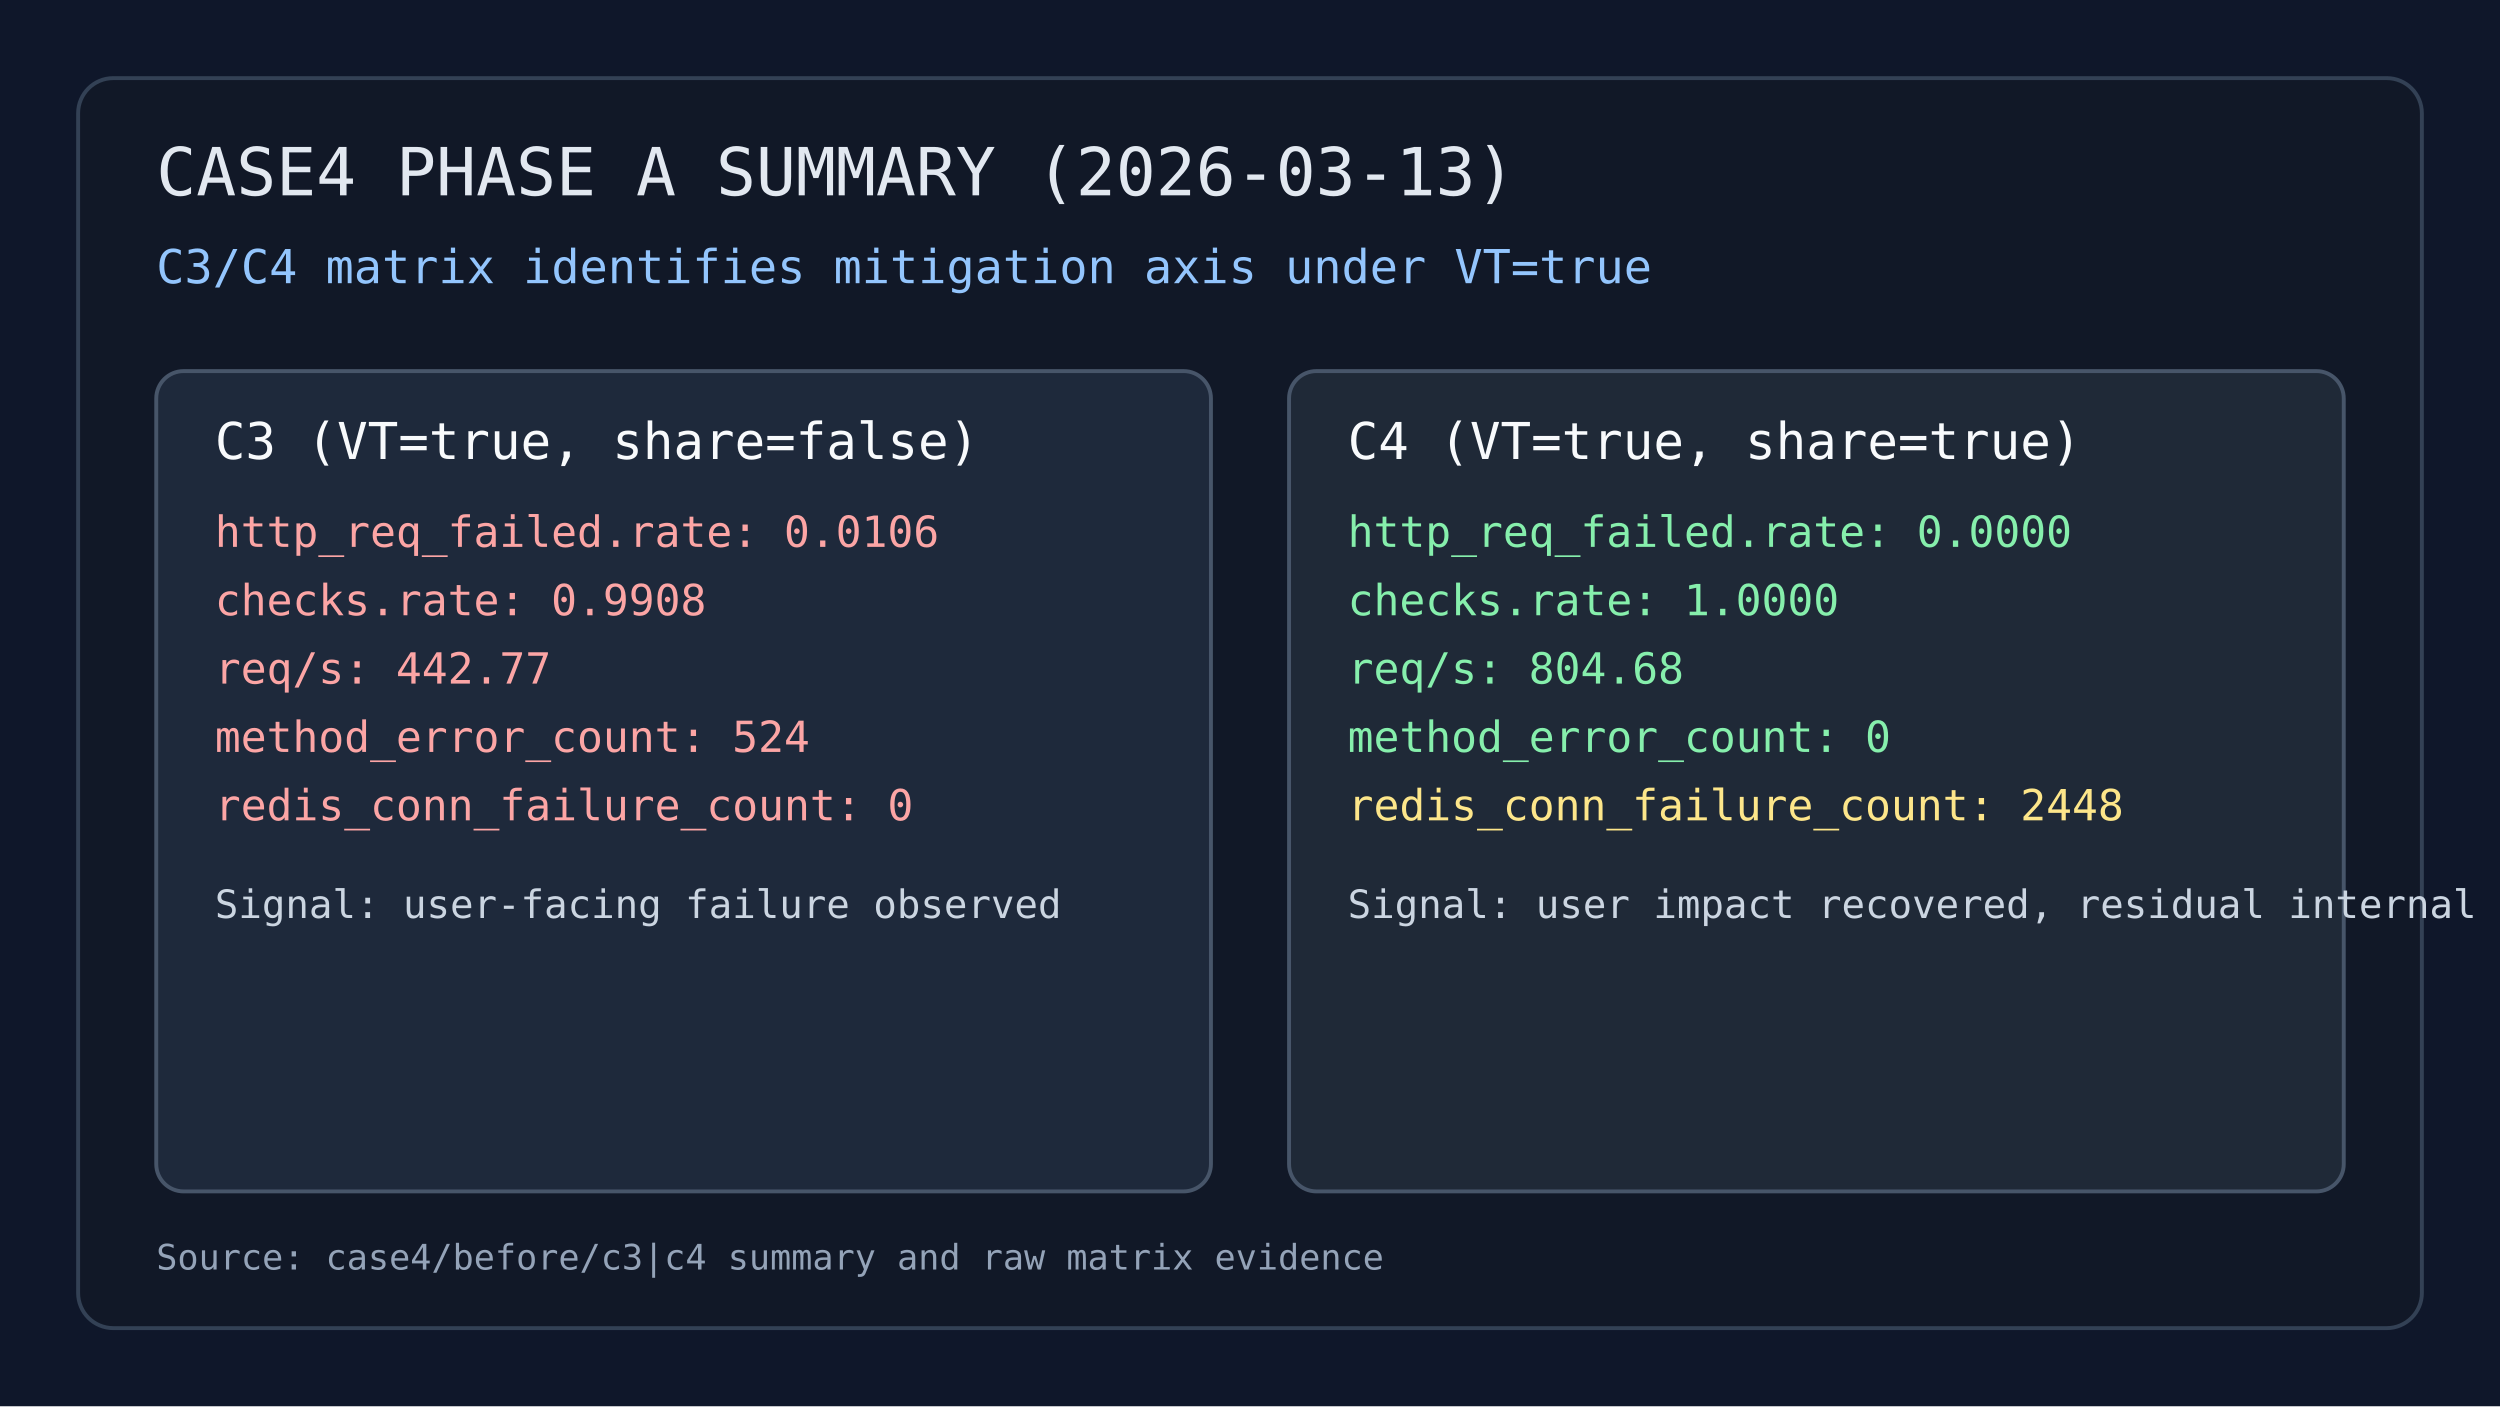
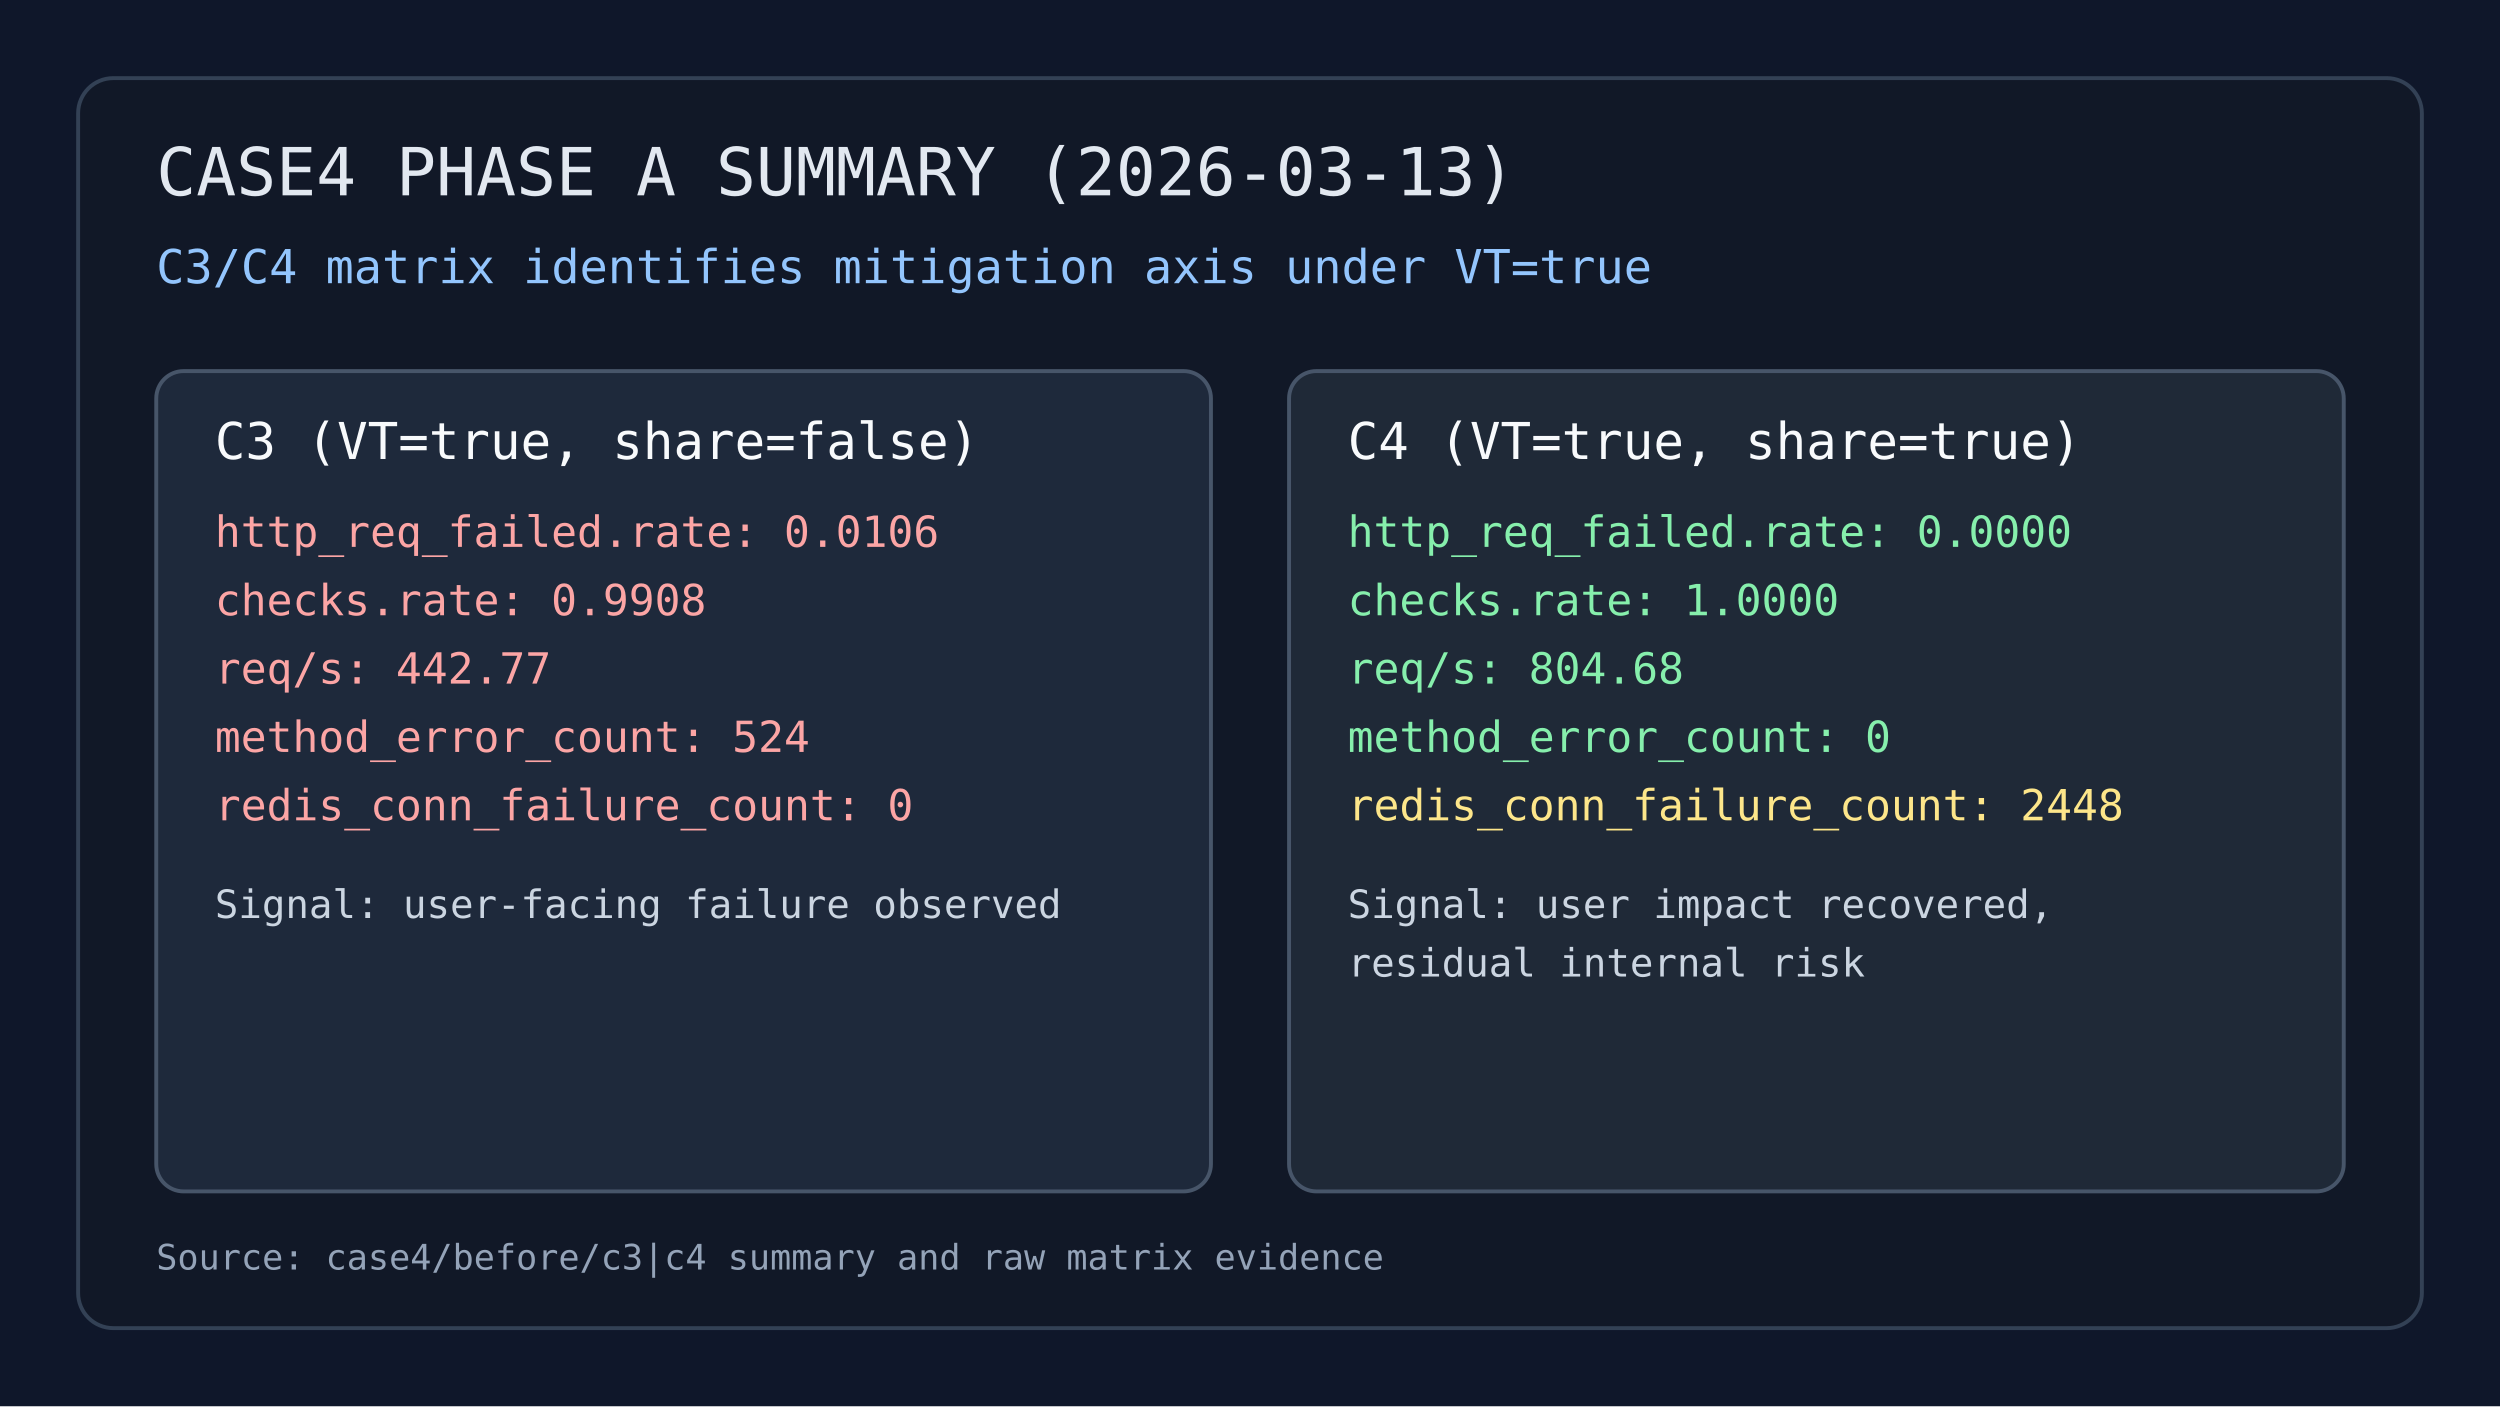
<svg xmlns="http://www.w3.org/2000/svg" width="1280" height="720" viewBox="0 0 1280 720">
  <rect width="1280" height="720" fill="#0f172a" />
  <rect x="40" y="40" width="1200" height="640" rx="18" fill="#111827" stroke="#334155" stroke-width="2" />
  <text x="80" y="100" fill="#e2e8f0" font-size="34" font-family="monospace">CASE4 PHASE A SUMMARY (2026-03-13)</text>
  <text x="80" y="145" fill="#93c5fd" font-size="24" font-family="monospace">C3/C4 matrix identifies mitigation axis under VT=true</text>
  <rect x="80" y="190" width="540" height="420" rx="14" fill="#1e293b" stroke="#475569" stroke-width="2" />
  <text x="110" y="235" fill="#f8fafc" font-size="26" font-family="monospace">C3 (VT=true, share=false)</text>
  <text x="110" y="280" fill="#fca5a5" font-size="22" font-family="monospace">http_req_failed.rate: 0.0106</text>
  <text x="110" y="315" fill="#fca5a5" font-size="22" font-family="monospace">checks.rate: 0.9908</text>
  <text x="110" y="350" fill="#fca5a5" font-size="22" font-family="monospace">req/s: 442.77</text>
  <text x="110" y="385" fill="#fca5a5" font-size="22" font-family="monospace">method_error_count: 524</text>
  <text x="110" y="420" fill="#fca5a5" font-size="22" font-family="monospace">redis_conn_failure_count: 0</text>
  <text x="110" y="470" fill="#cbd5e1" font-size="20" font-family="monospace">Signal: user-facing failure observed</text>
  <rect x="660" y="190" width="540" height="420" rx="14" fill="#1f2937" stroke="#475569" stroke-width="2" />
  <text x="690" y="235" fill="#f8fafc" font-size="26" font-family="monospace">C4 (VT=true, share=true)</text>
  <text x="690" y="280" fill="#86efac" font-size="22" font-family="monospace">http_req_failed.rate: 0.0000</text>
  <text x="690" y="315" fill="#86efac" font-size="22" font-family="monospace">checks.rate: 1.0000</text>
  <text x="690" y="350" fill="#86efac" font-size="22" font-family="monospace">req/s: 804.68</text>
  <text x="690" y="385" fill="#86efac" font-size="22" font-family="monospace">method_error_count: 0</text>
  <text x="690" y="420" fill="#fde68a" font-size="22" font-family="monospace">redis_conn_failure_count: 2448</text>
-   <text x="690" y="470" fill="#cbd5e1" font-size="20" font-family="monospace">Signal: user impact recovered, residual internal risk</text>
+   <text x="690" y="470" fill="#cbd5e1" font-size="20" font-family="monospace">Signal: user impact recovered,</text>
+   <text x="690" y="500" fill="#cbd5e1" font-size="20" font-family="monospace">residual internal risk</text>
  <text x="80" y="650" fill="#94a3b8" font-size="18" font-family="monospace">Source: case4/before/c3|c4 summary and raw matrix evidence</text>
</svg>
